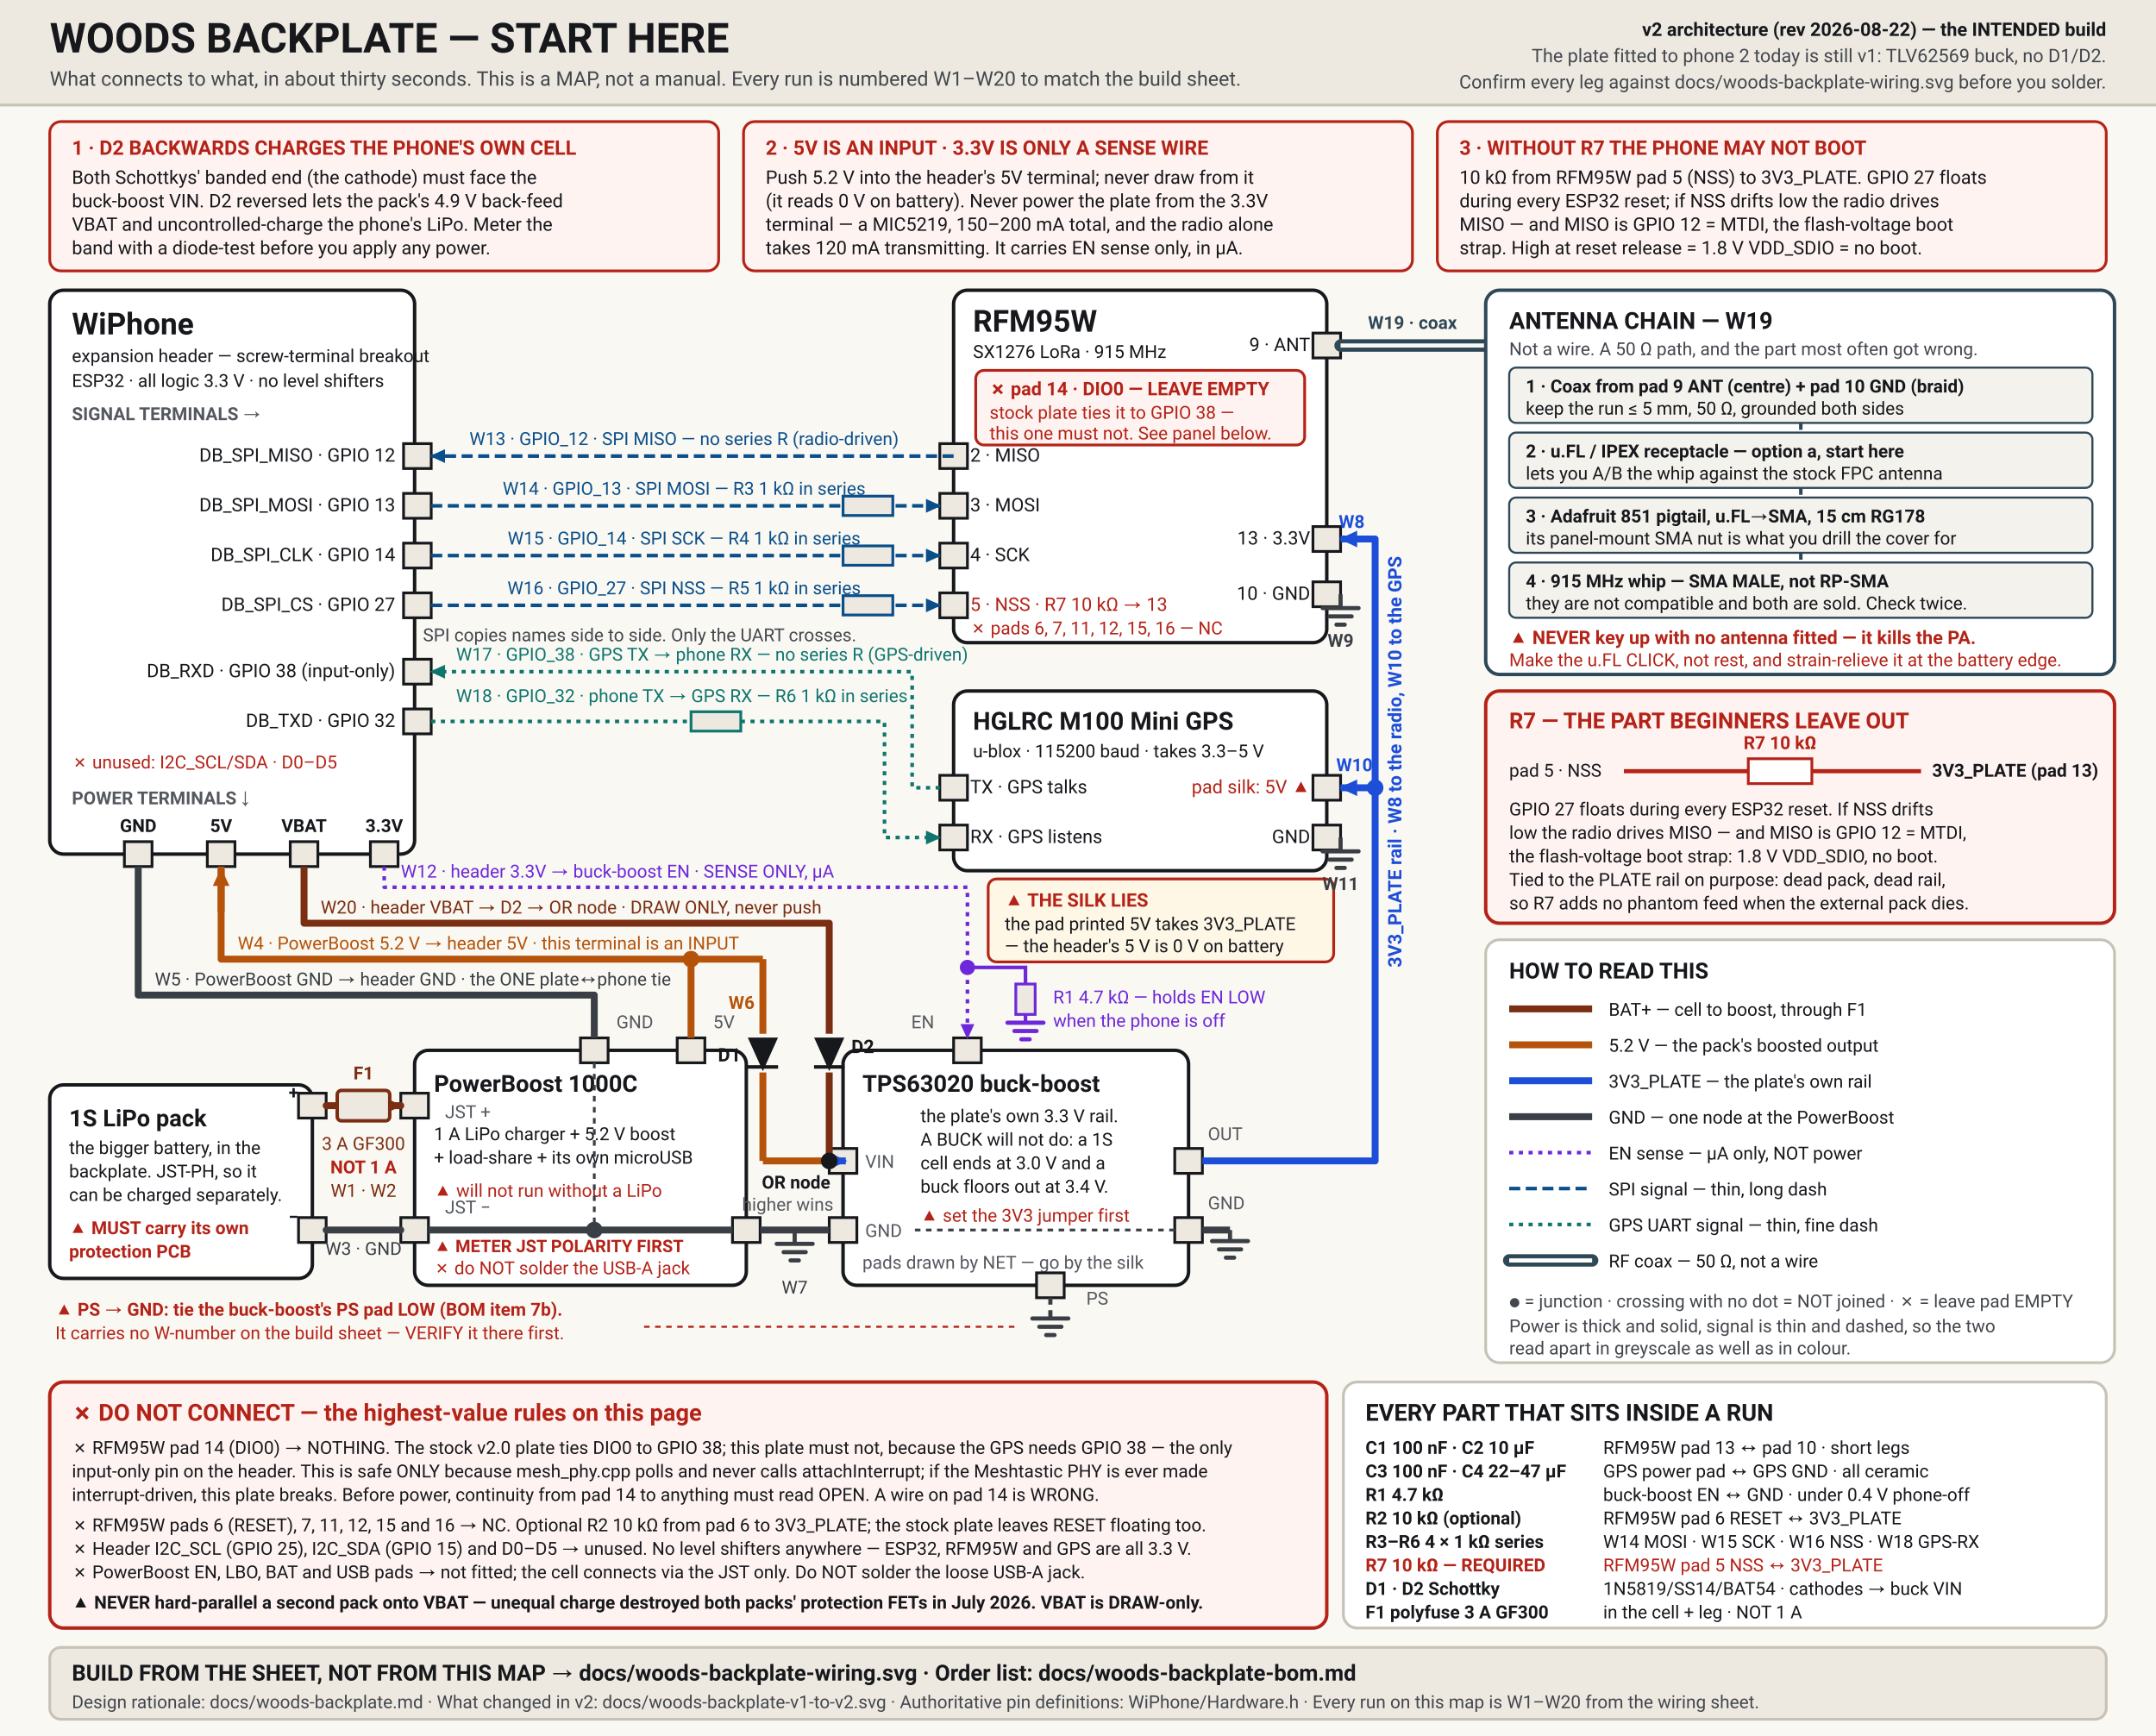
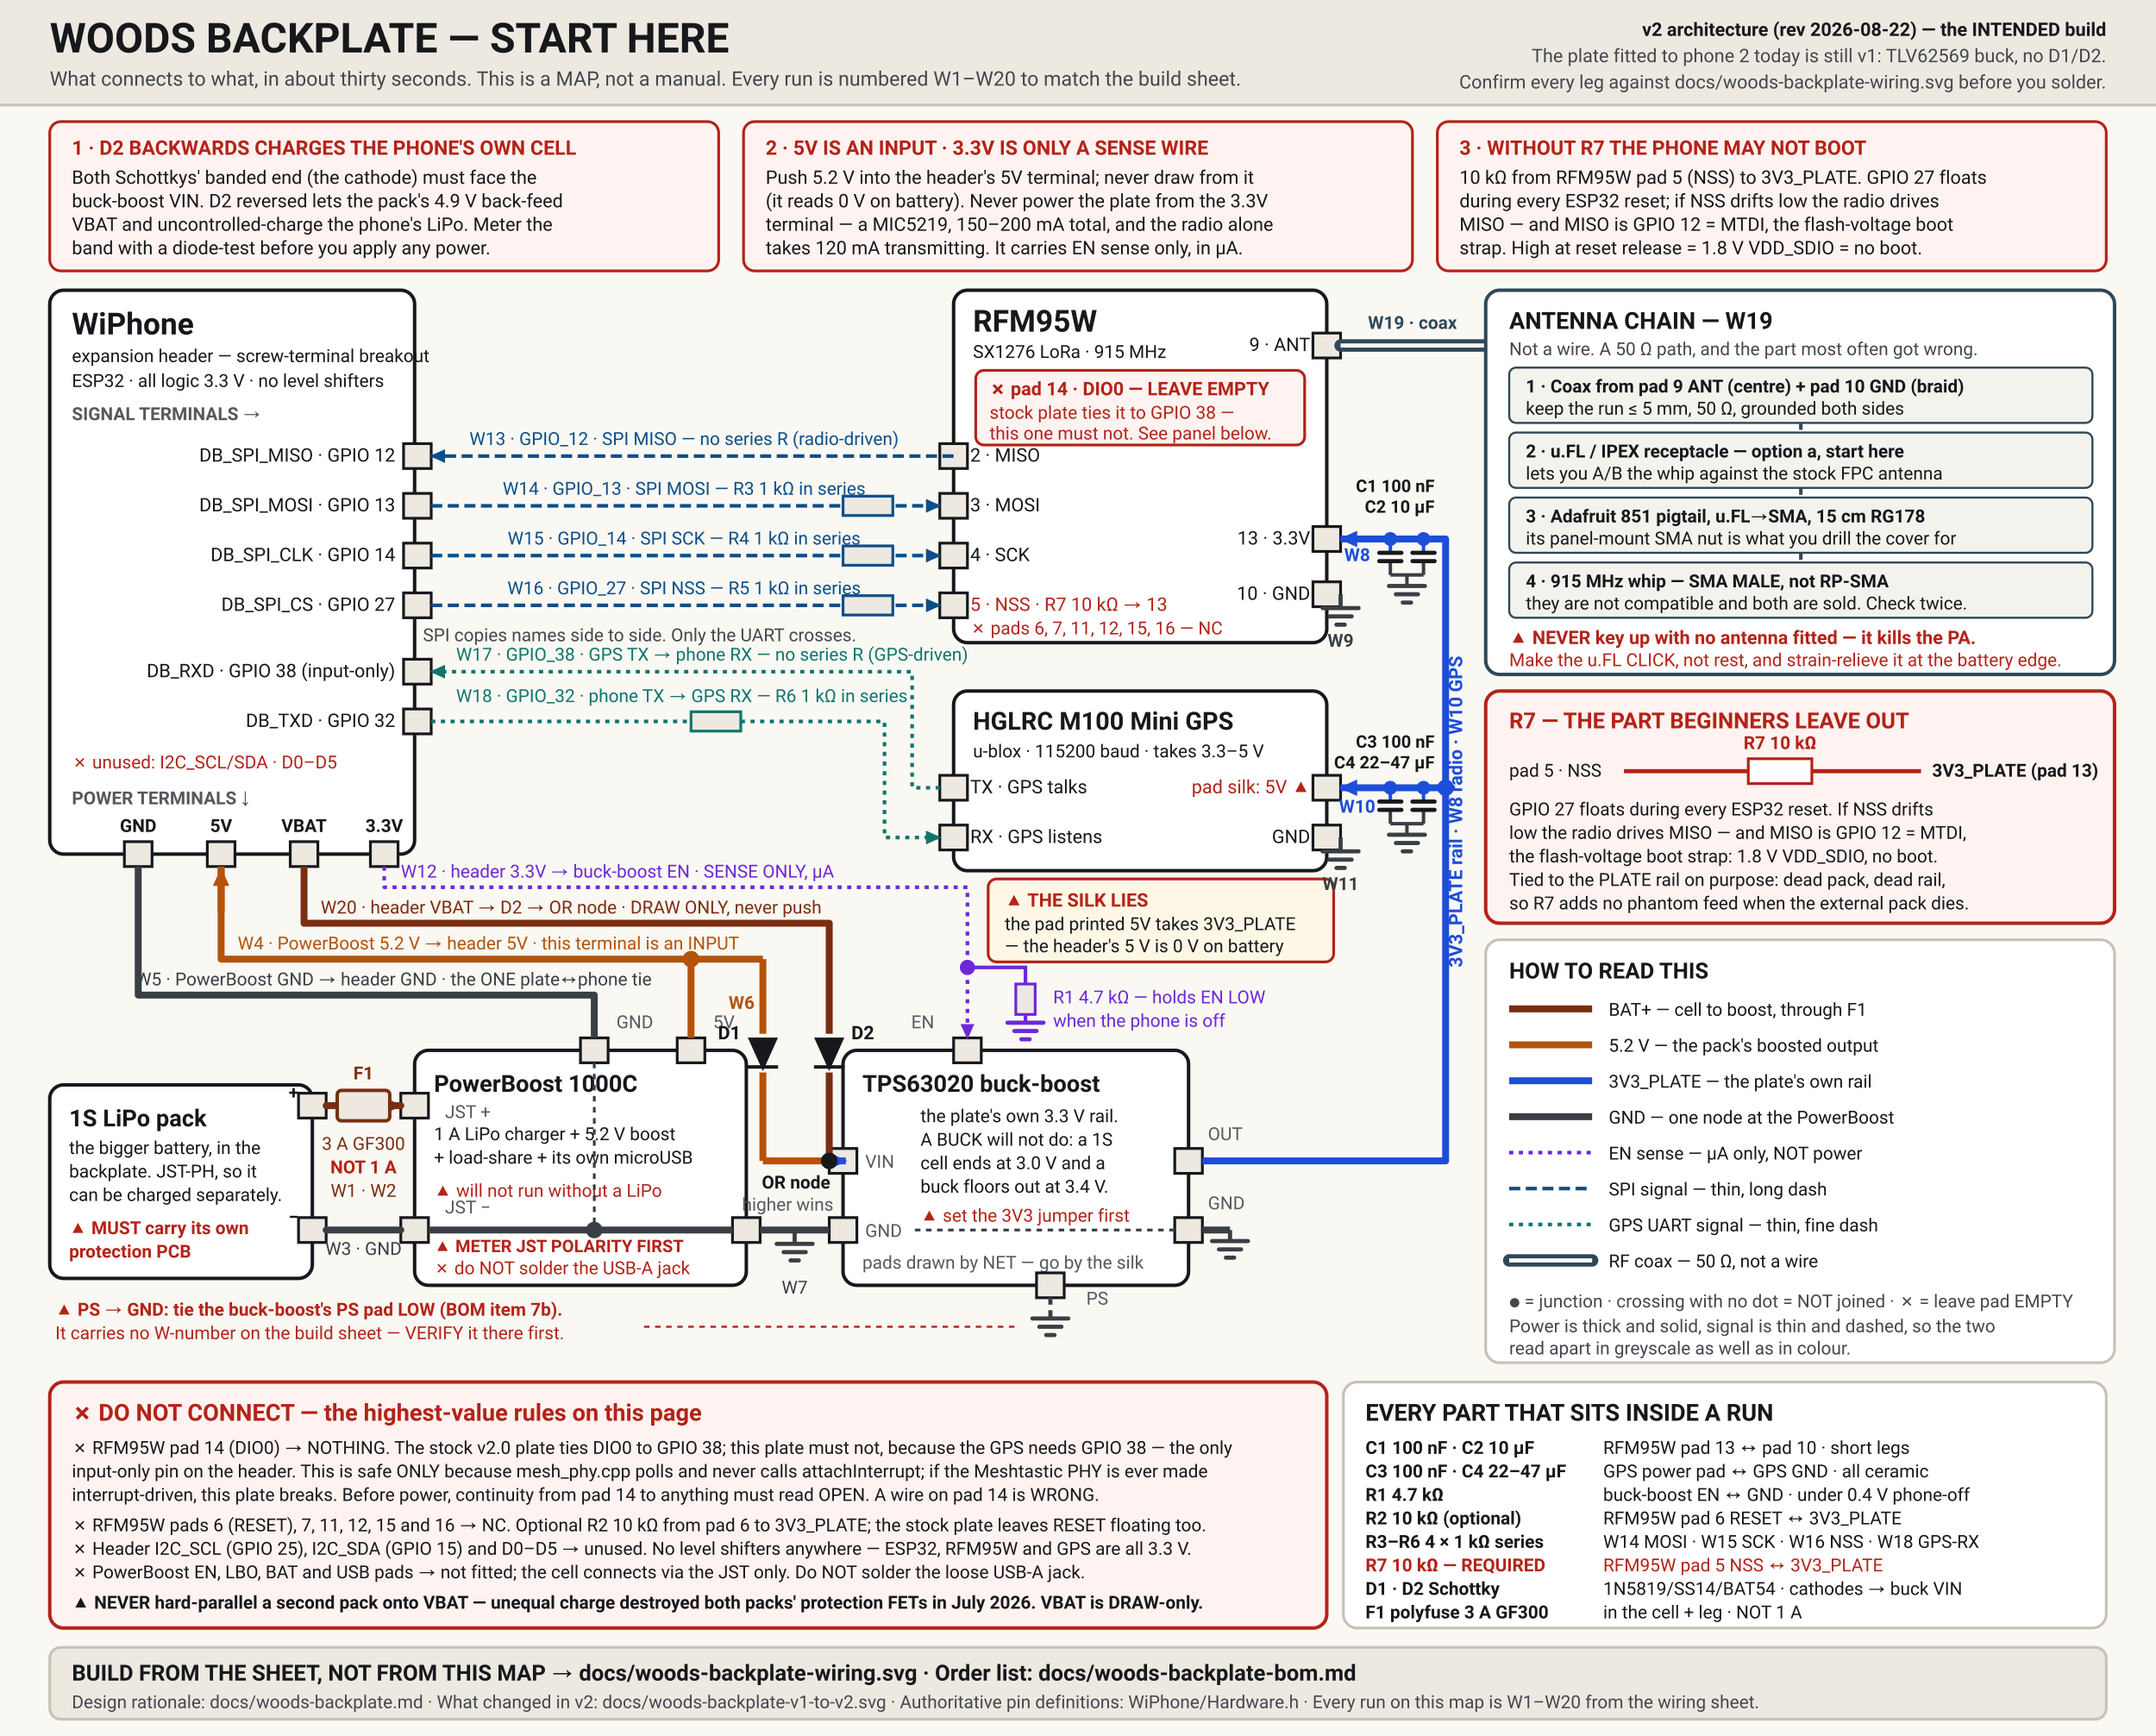
<svg xmlns="http://www.w3.org/2000/svg" viewBox="0 0 1560 1256" width="1560" height="1256" role="img" aria-label="WiPhone woods backplate start-here map: WiPhone expansion header, RFM95W radio, GPS module and the power section, with the antenna chain and do-not-connect rules.">
  <defs>
    <marker id="mV52" markerWidth="14" markerHeight="12" refX="12" refY="6" orient="auto" markerUnits="userSpaceOnUse">
      <path d="M0,0 L13,6 L0,12 Z" fill="#B45309" />
    </marker>
    <marker id="mV33" markerWidth="14" markerHeight="12" refX="12" refY="6" orient="auto" markerUnits="userSpaceOnUse">
      <path d="M0,0 L13,6 L0,12 Z" fill="#1D4ED8" />
    </marker>
    <marker id="mBAT" markerWidth="14" markerHeight="12" refX="12" refY="6" orient="auto" markerUnits="userSpaceOnUse">
      <path d="M0,0 L13,6 L0,12 Z" fill="#7A2E12" />
    </marker>
    <marker id="mEN" markerWidth="12" markerHeight="10" refX="10" refY="5" orient="auto" markerUnits="userSpaceOnUse">
      <path d="M0,0 L11,5 L0,10 Z" fill="#6D28D9" />
    </marker>
    <marker id="mSPI" markerWidth="12" markerHeight="10" refX="10" refY="5" orient="auto" markerUnits="userSpaceOnUse">
      <path d="M0,0 L11,5 L0,10 Z" fill="#0B4F8A" />
    </marker>
    <marker id="mUART" markerWidth="12" markerHeight="10" refX="10" refY="5" orient="auto" markerUnits="userSpaceOnUse">
      <path d="M0,0 L11,5 L0,10 Z" fill="#0F766E" />
    </marker>
  </defs>
  <rect x="0" y="0" width="1560" height="1256" fill="#FAF8F3" />
  <g font-family="system-ui, -apple-system, &quot;Segoe UI&quot;, Roboto, Helvetica, Arial, sans-serif" fill="#16181C">
    <rect x="0" y="0" width="1560" height="76" fill="#EDE9E1" />
    <line x1="0" y1="76" x2="1560" y2="76" stroke="#C8C2B6" stroke-width="2" />
    <text x="36" y="38" font-size="30" font-weight="700">WOODS BACKPLATE — START HERE</text>
    <text x="36" y="62" font-size="14.5" fill="#43474D">What connects to what, in about thirty seconds. This is a MAP, not a manual. Every run is numbered W1–W20 to match the build sheet.</text>
    <text x="1524" y="26" text-anchor="end" font-size="13.5" font-weight="700">v2 architecture (rev 2026-08-22) — the INTENDED build</text>
    <text x="1524" y="45" text-anchor="end" font-size="13.5" fill="#43474D">The plate fitted to phone 2 today is still v1: TLV62569 buck, no D1/D2.</text>
    <text x="1524" y="64" text-anchor="end" font-size="13.5" fill="#43474D">Confirm every leg against docs/woods-backplate-wiring.svg before you solder.</text>
    <g font-size="13.5">
      <rect x="36" y="88" width="484" height="108" rx="8" fill="#FFF3F1" stroke="#B42318" stroke-width="2" />
      <text x="52" y="112" font-size="14.5" font-weight="700" fill="#B42318">1 · D2 BACKWARDS CHARGES THE PHONE'S OWN CELL</text>
      <text x="52" y="133">Both Schottkys' banded end (the cathode) must face the</text>
      <text x="52" y="150">buck-boost VIN. D2 reversed lets the pack's 4.9 V back-feed</text>
      <text x="52" y="167">VBAT and uncontrolled-charge the phone's LiPo. Meter the</text>
      <text x="52" y="184">band with a diode-test before you apply any power.</text>
      <rect x="538" y="88" width="484" height="108" rx="8" fill="#FFF3F1" stroke="#B42318" stroke-width="2" />
      <text x="554" y="112" font-size="14.5" font-weight="700" fill="#B42318">2 · 5V IS AN INPUT · 3.3V IS ONLY A SENSE WIRE</text>
      <text x="554" y="133">Push 5.2 V into the header's 5V terminal; never draw from it</text>
      <text x="554" y="150">(it reads 0 V on battery). Never power the plate from the 3.3V</text>
      <text x="554" y="167">terminal — a MIC5219, 150–200 mA total, and the radio alone</text>
      <text x="554" y="184">takes 120 mA transmitting. It carries EN sense only, in µA.</text>
      <rect x="1040" y="88" width="484" height="108" rx="8" fill="#FFF3F1" stroke="#B42318" stroke-width="2" />
      <text x="1056" y="112" font-size="14.5" font-weight="700" fill="#B42318">3 · WITHOUT R7 THE PHONE MAY NOT BOOT</text>
      <text x="1056" y="133">10 kΩ from RFM95W pad 5 (NSS) to 3V3_PLATE. GPIO 27 floats</text>
      <text x="1056" y="150">during every ESP32 reset; if NSS drifts low the radio drives</text>
      <text x="1056" y="167">MISO — and MISO is GPIO 12 = MTDI, the flash-voltage boot</text>
      <text x="1056" y="184">strap. High at reset release = 1.8 V VDD_SDIO = no boot.</text>
    </g>
    <rect x="36" y="210" width="264" height="408" rx="10" fill="#FFFFFF" stroke="#16181C" stroke-width="2.5" />
    <text x="52" y="242" font-size="22" font-weight="700">WiPhone</text>
    <text x="52" y="262" font-size="13">expansion header — screw-terminal breakout</text>
    <text x="52" y="280" font-size="13">ESP32 · all logic 3.3 V · no level shifters</text>
    <text x="52" y="304" font-size="13" font-weight="700" fill="#55595F">SIGNAL TERMINALS  →</text>
    <g font-size="13.5" text-anchor="end">
      <text x="286" y="334">DB_SPI_MISO · GPIO 12</text>
      <text x="286" y="370">DB_SPI_MOSI · GPIO 13</text>
      <text x="286" y="406">DB_SPI_CLK · GPIO 14</text>
      <text x="286" y="442">DB_SPI_CS · GPIO 27</text>
      <text x="286" y="490">DB_RXD · GPIO 38 (input-only)</text>
      <text x="286" y="526">DB_TXD · GPIO 32</text>
    </g>
    <text x="52" y="556" font-size="13" fill="#B42318">✗ unused: I2C_SCL/SDA · D0–D5</text>
    <text x="52" y="582" font-size="13" font-weight="700" fill="#55595F">POWER TERMINALS  ↓</text>
    <g font-size="13" font-weight="700" text-anchor="middle">
      <text x="100" y="602">GND</text>
      <text x="160" y="602">5V</text>
      <text x="220" y="602">VBAT</text>
      <text x="278" y="602">3.3V</text>
    </g>
    <g fill="#EDE9E1" stroke="#16181C" stroke-width="2">
      <rect x="292" y="321" width="20" height="18" />
      <rect x="292" y="357" width="20" height="18" />
      <rect x="292" y="393" width="20" height="18" />
      <rect x="292" y="429" width="20" height="18" />
      <rect x="292" y="477" width="20" height="18" />
      <rect x="292" y="513" width="20" height="18" />
      <rect x="90" y="609" width="20" height="18" />
      <rect x="150" y="609" width="20" height="18" />
      <rect x="210" y="609" width="20" height="18" />
      <rect x="268" y="609" width="20" height="18" />
    </g>
    <rect x="690" y="210" width="270" height="255" rx="10" fill="#FFFFFF" stroke="#16181C" stroke-width="2.5" />
    <text x="704" y="240" font-size="22" font-weight="700">RFM95W</text>
    <text x="704" y="259" font-size="13">SX1276 LoRa · 915 MHz</text>
    <rect x="706" y="268" width="238" height="54" rx="6" fill="#FFF3F1" stroke="#B42318" stroke-width="2" />
    <text x="716" y="286" font-size="13.5" font-weight="700" fill="#B42318">✗ pad 14 · DIO0 — LEAVE EMPTY</text>
    <text x="716" y="303" font-size="13" fill="#B42318">stock plate ties it to GPIO 38 —</text>
    <text x="716" y="318" font-size="13" fill="#B42318">this one must not. See panel below.</text>
    <g font-size="13.5">
      <text x="702" y="334">2 · MISO</text>
      <text x="702" y="370">3 · MOSI</text>
      <text x="702" y="406">4 · SCK</text>
      <text x="702" y="442" fill="#B42318">5 · NSS · R7 10 kΩ → 13</text>
    </g>
    <g font-size="13.5" text-anchor="end">
      <text x="948" y="254">9 · ANT</text>
      <text x="948" y="394">13 · 3.3V</text>
      <text x="948" y="434">10 · GND</text>
    </g>
    <text x="702" y="459" font-size="13" fill="#B42318">✗ pads 6, 7, 11, 12, 15, 16 — NC</text>
    <g fill="#EDE9E1" stroke="#16181C" stroke-width="2">
      <rect x="680" y="321" width="20" height="18" />
      <rect x="680" y="357" width="20" height="18" />
      <rect x="680" y="393" width="20" height="18" />
      <rect x="680" y="429" width="20" height="18" />
      <rect x="950" y="241" width="20" height="18" />
      <rect x="950" y="381" width="20" height="18" />
      <rect x="950" y="421" width="20" height="18" />
    </g>
    <rect x="690" y="500" width="270" height="130" rx="10" fill="#FFFFFF" stroke="#16181C" stroke-width="2.5" />
    <text x="704" y="528" font-size="18" font-weight="700">HGLRC M100 Mini GPS</text>
    <text x="704" y="548" font-size="13">u-blox · 115200 baud · takes 3.3–5 V</text>
    <g font-size="13.5">
      <text x="702" y="574">TX · GPS talks</text>
      <text x="702" y="610">RX · GPS listens</text>
    </g>
    <g font-size="13.5" text-anchor="end">
      <text x="948" y="574" fill="#B42318">pad silk: 5V ▲</text>
      <text x="948" y="610">GND</text>
    </g>
    <g fill="#EDE9E1" stroke="#16181C" stroke-width="2">
      <rect x="680" y="561" width="20" height="18" />
      <rect x="680" y="597" width="20" height="18" />
      <rect x="950" y="561" width="20" height="18" />
      <rect x="950" y="597" width="20" height="18" />
    </g>
    <g stroke="#0B4F8A" stroke-width="2.6" fill="none" stroke-dasharray="8 4">
      <line x1="690" y1="330" x2="312" y2="330" marker-end="url(#mSPI)" />
      <line x1="312" y1="366" x2="680" y2="366" marker-end="url(#mSPI)" />
      <line x1="312" y1="402" x2="680" y2="402" marker-end="url(#mSPI)" />
      <line x1="312" y1="438" x2="680" y2="438" marker-end="url(#mSPI)" />
    </g>
    <g fill="#EDE9E1" stroke="#0B4F8A" stroke-width="2">
      <rect x="610" y="359" width="36" height="14" />
      <rect x="610" y="395" width="36" height="14" />
      <rect x="610" y="431" width="36" height="14" />
    </g>
    <g font-size="13" fill="#0B4F8A" text-anchor="middle">
      <text x="495" y="322">W13 · GPIO_12 · SPI MISO — no series R (radio-driven)</text>
      <text x="495" y="358">W14 · GPIO_13 · SPI MOSI — R3 1 kΩ in series</text>
      <text x="495" y="394">W15 · GPIO_14 · SPI SCK — R4 1 kΩ in series</text>
      <text x="495" y="430">W16 · GPIO_27 · SPI NSS — R5 1 kΩ in series</text>
    </g>
    <text x="306" y="464" font-size="13" fill="#43474D">SPI copies names side to side. Only the UART crosses.</text>
    <g stroke="#0F766E" stroke-width="2.6" fill="none" stroke-dasharray="3 4">
      <polyline points="680,570 660,570 660,486 312,486" marker-end="url(#mUART)" />
      <polyline points="312,522 640,522 640,606 680,606" marker-end="url(#mUART)" />
    </g>
    <rect x="500" y="515" width="36" height="14" fill="#EDE9E1" stroke="#0F766E" stroke-width="2" />
    <g font-size="13" fill="#0F766E">
      <text x="330" y="478">W17 · GPIO_38 · GPS TX → phone RX — no series R (GPS-driven)</text>
      <text x="330" y="508">W18 · GPIO_32 · phone TX → GPS RX — R6 1 kΩ in series</text>
    </g>
    <rect x="715" y="636" width="250" height="60" rx="6" fill="#FEF7E6" stroke="#B42318" stroke-width="2" />
    <text x="727" y="656" font-size="13.5" font-weight="700" fill="#B42318">▲ THE SILK LIES</text>
    <text x="727" y="673" font-size="13">the pad printed 5V takes 3V3_PLATE</text>
    <text x="727" y="689" font-size="13">— the header's 5 V is 0 V on battery</text>
    <rect x="36" y="785" width="190" height="140" rx="10" fill="#FFFFFF" stroke="#16181C" stroke-width="2.5" />
    <text x="50" y="815" font-size="17" font-weight="700">1S LiPo pack</text>
    <text x="50" y="835" font-size="13">the bigger battery, in the</text>
    <text x="50" y="852" font-size="13">backplate. JST-PH, so it</text>
    <text x="50" y="869" font-size="13">can be charged separately.</text>
    <text x="50" y="893" font-size="13" font-weight="700" fill="#B42318">▲ MUST carry its own</text>
    <text x="50" y="910" font-size="13" font-weight="700" fill="#B42318">protection PCB</text>
    <text x="216" y="795" font-size="13" text-anchor="end" font-weight="700">+</text>
    <text x="216" y="885" font-size="13" text-anchor="end" font-weight="700">−</text>
    <rect x="300" y="760" width="240" height="170" rx="10" fill="#FFFFFF" stroke="#16181C" stroke-width="2.5" />
    <text x="314" y="790" font-size="17" font-weight="700">PowerBoost 1000C</text>
    <text x="314" y="825" font-size="13">1 A LiPo charger + 5.2 V boost</text>
    <text x="314" y="842" font-size="13">+ load-share + its own microUSB</text>
    <text x="314" y="866" font-size="13" fill="#B42318">▲ will not run without a LiPo</text>
    <text x="314" y="906" font-size="12.5" font-weight="700" fill="#B42318">▲ METER JST POLARITY FIRST</text>
    <text x="314" y="922" font-size="13" fill="#B42318">✗ do NOT solder the USB-A jack</text>
    <rect x="610" y="760" width="250" height="170" rx="10" fill="#FFFFFF" stroke="#16181C" stroke-width="2.5" />
    <text x="624" y="790" font-size="17" font-weight="700">TPS63020 buck-boost</text>
    <text x="666" y="812" font-size="13">the plate's own 3.3 V rail.</text>
    <text x="666" y="829" font-size="13">A BUCK will not do: a 1S</text>
    <text x="666" y="846" font-size="13">cell ends at 3.0 V and a</text>
    <text x="666" y="863" font-size="13">buck floors out at 3.4 V.</text>
    <text x="666" y="884" font-size="13" fill="#B42318">▲ set the 3V3 jumper first</text>
    <text x="624" y="918" font-size="13" fill="#55595F">pads drawn by NET — go by the silk</text>
    <g fill="#EDE9E1" stroke="#16181C" stroke-width="2">
      <rect x="216" y="791" width="20" height="18" />
      <rect x="216" y="881" width="20" height="18" />
      <rect x="290" y="791" width="20" height="18" />
      <rect x="290" y="881" width="20" height="18" />
      <rect x="420" y="751" width="20" height="18" />
      <rect x="490" y="751" width="20" height="18" />
      <rect x="530" y="881" width="20" height="18" />
      <rect x="600" y="831" width="20" height="18" />
      <rect x="600" y="881" width="20" height="18" />
      <rect x="690" y="751" width="20" height="18" />
      <rect x="750" y="921" width="20" height="18" />
      <rect x="850" y="831" width="20" height="18" />
      <rect x="850" y="881" width="20" height="18" />
    </g>
    <g font-size="13" fill="#55595F">
      <text x="446" y="744">GND</text>
      <text x="516" y="744">5V</text>
      <text x="676" y="744" text-anchor="end">EN</text>
      <text x="322" y="809">JST +</text>
      <text x="322" y="878">JST −</text>
    </g>
    <g font-size="13" fill="#55595F">
      <text x="626" y="845">VIN</text>
      <text x="626" y="895">GND</text>
      <text x="874" y="825">OUT</text>
      <text x="874" y="875">GND</text>
    </g>
    <g stroke="#7A2E12" stroke-width="5" fill="none" stroke-linecap="round">
      <line x1="236" y1="800" x2="244" y2="800" />
      <line x1="282" y1="800" x2="290" y2="800" marker-end="url(#mBAT)" />
    </g>
    <rect x="244" y="789" width="38" height="22" rx="3" fill="#EDE9E1" stroke="#7A2E12" stroke-width="2.5" />
    <text x="263" y="781" font-size="13" text-anchor="middle" font-weight="700" fill="#7A2E12">F1</text>
    <text x="263" y="832" font-size="13" text-anchor="middle" fill="#7A2E12">3 A GF300</text>
    <text x="263" y="849" font-size="13" text-anchor="middle" font-weight="700" fill="#B42318">NOT 1 A</text>
    <text x="263" y="866" font-size="13" text-anchor="middle" fill="#7A2E12">W1 · W2</text>
    <line x1="236" y1="890" x2="290" y2="890" stroke="#3A3F45" stroke-width="5" stroke-linecap="round" />
    <text x="263" y="908" font-size="13" text-anchor="middle" fill="#3A3F45">W3 · GND</text>
    <polyline points="100,627 100,720 430,720 430,751" stroke="#3A3F45" stroke-width="5" fill="none" stroke-linejoin="round" />
-     <text x="112" y="713" font-size="13" fill="#3A3F45">W5 · PowerBoost GND → header GND · the ONE plate↔phone tie</text>
+     <text x="98" y="713" font-size="13" fill="#3A3F45">W5 · PowerBoost GND → header GND · the ONE plate↔phone tie</text>
    <polyline points="160,627 160,694 552,694" stroke="#B45309" stroke-width="5" fill="none" stroke-linejoin="round" />
    <line x1="500" y1="751" x2="500" y2="694" stroke="#B45309" stroke-width="5" />
    <line x1="160" y1="660" x2="160" y2="629" stroke="#B45309" stroke-width="5" marker-end="url(#mV52)" />
    <circle cx="500" cy="694" r="6" fill="#B45309" />
    <text x="172" y="687" font-size="13" fill="#B45309">W4 · PowerBoost 5.2 V → header 5V · this terminal is an INPUT</text>
    <polyline points="220,627 220,668 600,668 600,748" stroke="#7A2E12" stroke-width="5" fill="none" stroke-linejoin="round" />
    <line x1="600" y1="776" x2="600" y2="840" stroke="#7A2E12" stroke-width="5" />
    <text x="232" y="661" font-size="13" fill="#7A2E12">W20 · header VBAT → D2 → OR node · DRAW ONLY, never push</text>
    <line x1="552" y1="694" x2="552" y2="748" stroke="#B45309" stroke-width="5" />
    <line x1="552" y1="776" x2="552" y2="840" stroke="#B45309" stroke-width="5" />
    <line x1="552" y1="840" x2="600" y2="840" stroke="#B45309" stroke-width="5" />
    <line x1="600" y1="840" x2="600" y2="840" stroke="#7A2E12" stroke-width="5" />
    <line x1="600" y1="840" x2="612" y2="840" stroke="#1D4ED8" stroke-width="5" marker-end="url(#mV33)" />
    <circle cx="600" cy="840" r="6" fill="#16181C" />
    <g stroke="#16181C" stroke-width="2.5" fill="#16181C">
      <path d="M543,752 L561,752 L552,772 Z" />
      <line x1="541" y1="772" x2="563" y2="772" />
      <path d="M591,752 L609,752 L600,772 Z" />
      <line x1="589" y1="772" x2="611" y2="772" />
    </g>
-     <text x="536" y="768" font-size="13.5" font-weight="700" text-anchor="end">D1</text>
+     <text x="536" y="752" font-size="13.5" font-weight="700" text-anchor="end">D1</text>
    <text x="546" y="730" font-size="13" text-anchor="end" font-weight="700" fill="#B45309">W6</text>
-     <text x="616" y="762" font-size="13.5" font-weight="700">D2</text>
+     <text x="616" y="752" font-size="13.5" font-weight="700">D2</text>
    <text x="576" y="860" font-size="13" text-anchor="middle" font-weight="700">OR node</text>
    <text x="570" y="876" font-size="13" text-anchor="middle" fill="#55595F">higher wins</text>
    <line x1="550" y1="890" x2="600" y2="890" stroke="#3A3F45" stroke-width="5" />
    <text x="575" y="936" font-size="13" text-anchor="middle" fill="#3A3F45">W7</text>
    <line x1="575" y1="890" x2="575" y2="900" stroke="#3A3F45" stroke-width="3" />
    <g stroke="#3A3F45" stroke-width="3" stroke-linecap="round">
      <line x1="562" y1="900" x2="588" y2="900" />
      <line x1="567" y1="906" x2="583" y2="906" />
      <line x1="572" y1="912" x2="578" y2="912" />
    </g>
    <line x1="430" y1="769" x2="430" y2="890" stroke="#3A3F45" stroke-width="2" stroke-dasharray="4 4" />
    <line x1="310" y1="890" x2="530" y2="890" stroke="#3A3F45" stroke-width="5" />
    <circle cx="430" cy="890" r="6" fill="#3A3F45" />
    <line x1="662" y1="890" x2="850" y2="890" stroke="#3A3F45" stroke-width="2" stroke-dasharray="4 4" />
    <line x1="870" y1="890" x2="890" y2="890" stroke="#3A3F45" stroke-width="5" />
    <line x1="890" y1="890" x2="890" y2="898" stroke="#3A3F45" stroke-width="3" />
    <g stroke="#3A3F45" stroke-width="3" stroke-linecap="round">
      <line x1="877" y1="898" x2="903" y2="898" />
      <line x1="882" y1="904" x2="898" y2="904" />
      <line x1="887" y1="910" x2="893" y2="910" />
    </g>
    <polyline points="278,627 278,642 700,642 700,751" stroke="#6D28D9" stroke-width="2.6" fill="none" stroke-dasharray="3 4" stroke-linejoin="round" marker-end="url(#mEN)" />
    <text x="290" y="635" font-size="13" fill="#6D28D9">W12 · header 3.3V → buck-boost EN · SENSE ONLY, µA</text>
    <circle cx="700" cy="700" r="5.5" fill="#6D28D9" />
    <polyline points="700,700 742,700 742,712" stroke="#6D28D9" stroke-width="2.6" fill="none" />
    <rect x="735" y="712" width="14" height="22" fill="#EDE9E1" stroke="#6D28D9" stroke-width="2" />
    <line x1="742" y1="734" x2="742" y2="740" stroke="#6D28D9" stroke-width="2.6" />
    <g stroke="#6D28D9" stroke-width="3" stroke-linecap="round">
      <line x1="729" y1="740" x2="755" y2="740" />
      <line x1="734" y1="746" x2="750" y2="746" />
      <line x1="739" y1="752" x2="745" y2="752" />
    </g>
    <text x="762" y="726" font-size="13" fill="#6D28D9">R1 4.7 kΩ — holds EN LOW</text>
    <text x="762" y="743" font-size="13" fill="#6D28D9">when the phone is off</text>
    <line x1="760" y1="939" x2="760" y2="954" stroke="#3A3F45" stroke-width="3" stroke-dasharray="5 4" />
    <g stroke="#3A3F45" stroke-width="3" stroke-linecap="round">
      <line x1="747" y1="954" x2="773" y2="954" />
      <line x1="752" y1="960" x2="768" y2="960" />
      <line x1="757" y1="966" x2="763" y2="966" />
    </g>
    <text x="786" y="944" font-size="13" fill="#55595F">PS</text>
    <text x="40" y="952" font-size="13" font-weight="700" fill="#B42318">▲ PS → GND: tie the buck-boost's PS pad LOW (BOM item 7b).</text>
    <text x="40" y="969" font-size="13" fill="#B42318">It carries no W-number on the build sheet — VERIFY it there first.</text>
    <line x1="466" y1="960" x2="738" y2="960" stroke="#B42318" stroke-width="1.5" stroke-dasharray="4 4" />
-     <polyline points="870,840 995,840 995,390 970,390" stroke="#1D4ED8" stroke-width="5" fill="none" stroke-linejoin="round" marker-end="url(#mV33)" />
-     <polyline points="995,570 970,570" stroke="#1D4ED8" stroke-width="5" fill="none" marker-end="url(#mV33)" />
-     <circle cx="995" cy="570" r="6" fill="#1D4ED8" />
-     <text x="978" y="382" font-size="13" text-anchor="middle" font-weight="700" fill="#1D4ED8">W8</text>
-     <text x="980" y="558" font-size="13" text-anchor="middle" font-weight="700" fill="#1D4ED8">W10</text>
-     <text x="1014" y="700" font-size="13.5" font-weight="700" fill="#1D4ED8" transform="rotate(-90 1014 700)">3V3_PLATE rail · W8 to the radio, W10 to the GPS</text>
+     <polyline points="870,840 1046,840 1046,390 970,390" stroke="#1D4ED8" stroke-width="5" fill="none" stroke-linejoin="round" marker-end="url(#mV33)" />
+     <polyline points="1046,570 970,570" stroke="#1D4ED8" stroke-width="5" fill="none" marker-end="url(#mV33)" />
+     <circle cx="1046" cy="570" r="6" fill="#1D4ED8" />
+     <text x="982" y="406" font-size="13" text-anchor="middle" font-weight="700" fill="#1D4ED8">W8</text>
+     <text x="982" y="588" font-size="13" text-anchor="middle" font-weight="700" fill="#1D4ED8">W10</text>
+     <text x="1058" y="700" font-size="13.5" font-weight="700" fill="#1D4ED8" transform="rotate(-90 1058 700)">3V3_PLATE rail · W8 radio · W10 GPS</text>
    <line x1="970" y1="430" x2="970" y2="440" stroke="#3A3F45" stroke-width="3" />
    <g stroke="#3A3F45" stroke-width="3" stroke-linecap="round">
      <line x1="957" y1="440" x2="983" y2="440" />
      <line x1="962" y1="446" x2="978" y2="446" />
      <line x1="967" y1="452" x2="973" y2="452" />
    </g>
    <text x="970" y="468" font-size="13" text-anchor="middle" font-weight="700" fill="#3A3F45">W9</text>
    <line x1="970" y1="606" x2="970" y2="616" stroke="#3A3F45" stroke-width="3" />
    <g stroke="#3A3F45" stroke-width="3" stroke-linecap="round">
      <line x1="957" y1="616" x2="983" y2="616" />
      <line x1="962" y1="622" x2="978" y2="622" />
      <line x1="967" y1="628" x2="973" y2="628" />
    </g>
    <text x="970" y="644" font-size="13" text-anchor="middle" font-weight="700" fill="#3A3F45">W11</text>
    <line x1="970" y1="250" x2="1075" y2="250" stroke="#2F4858" stroke-width="9" stroke-linecap="round" />
    <line x1="970" y1="250" x2="1075" y2="250" stroke="#FAF8F3" stroke-width="3" />
    <text x="1022" y="238" font-size="13" text-anchor="middle" font-weight="700" fill="#2F4858">W19 · coax</text>
    <rect x="1075" y="210" width="455" height="278" rx="10" fill="#FFFFFF" stroke="#2F4858" stroke-width="2.5" />
    <text x="1092" y="238" font-size="17" font-weight="700">ANTENNA CHAIN — W19</text>
    <text x="1092" y="257" font-size="13" fill="#43474D">Not a wire. A 50 Ω path, and the part most often got wrong.</text>
    <g font-size="13">
      <rect x="1092" y="266" width="422" height="40" rx="5" fill="#F4F2ED" stroke="#2F4858" stroke-width="1.5" />
      <text x="1104" y="284" font-weight="700">1 · Coax from pad 9 ANT (centre) + pad 10 GND (braid)</text>
      <text x="1104" y="300">keep the run ≤ 5 mm, 50 Ω, grounded both sides</text>
      <rect x="1092" y="313" width="422" height="40" rx="5" fill="#F4F2ED" stroke="#2F4858" stroke-width="1.5" />
      <text x="1104" y="331" font-weight="700">2 · u.FL / IPEX receptacle — option a, start here</text>
      <text x="1104" y="347">lets you A/B the whip against the stock FPC antenna</text>
      <rect x="1092" y="360" width="422" height="40" rx="5" fill="#F4F2ED" stroke="#2F4858" stroke-width="1.5" />
      <text x="1104" y="378" font-weight="700">3 · Adafruit 851 pigtail, u.FL→SMA, 15 cm RG178</text>
      <text x="1104" y="394">its panel-mount SMA nut is what you drill the cover for</text>
      <rect x="1092" y="407" width="422" height="40" rx="5" fill="#F4F2ED" stroke="#2F4858" stroke-width="1.5" />
      <text x="1104" y="425" font-weight="700">4 · 915 MHz whip — SMA MALE, not RP-SMA</text>
      <text x="1104" y="441">they are not compatible and both are sold. Check twice.</text>
    </g>
    <g stroke="#2F4858" stroke-width="2.5" fill="none">
      <line x1="1303" y1="306" x2="1303" y2="311" />
      <line x1="1303" y1="353" x2="1303" y2="358" />
      <line x1="1303" y1="400" x2="1303" y2="405" />
    </g>
    <text x="1092" y="466" font-size="13.5" font-weight="700" fill="#B42318">▲ NEVER key up with no antenna fitted — it kills the PA.</text>
    <text x="1092" y="482" font-size="13" fill="#B42318">Make the u.FL CLICK, not rest, and strain-relieve it at the battery edge.</text>
    <rect x="1075" y="500" width="455" height="168" rx="10" fill="#FFF3F1" stroke="#B42318" stroke-width="2.5" />
    <text x="1092" y="527" font-size="16" font-weight="700" fill="#B42318">R7 — THE PART BEGINNERS LEAVE OUT</text>
    <g font-size="13">
      <text x="1092" y="562">pad 5 · NSS</text>
      <line x1="1175" y1="558" x2="1265" y2="558" stroke="#B42318" stroke-width="3" />
      <rect x="1265" y="549" width="46" height="18" fill="#FFFFFF" stroke="#B42318" stroke-width="2" />
      <line x1="1311" y1="558" x2="1390" y2="558" stroke="#B42318" stroke-width="3" />
      <text x="1288" y="542" font-size="13" text-anchor="middle" font-weight="700" fill="#B42318">R7 10 kΩ</text>
      <text x="1398" y="562" font-weight="700">3V3_PLATE (pad 13)</text>
      <text x="1092" y="590">GPIO 27 floats during every ESP32 reset. If NSS drifts</text>
      <text x="1092" y="607">low the radio drives MISO — and MISO is GPIO 12 = MTDI,</text>
      <text x="1092" y="624">the flash-voltage boot strap: 1.8 V VDD_SDIO, no boot.</text>
      <text x="1092" y="641">Tied to the PLATE rail on purpose: dead pack, dead rail,</text>
      <text x="1092" y="658">so R7 adds no phantom feed when the external pack dies.</text>
    </g>
    <rect x="1075" y="680" width="455" height="306" rx="10" fill="#FFFFFF" stroke="#C8C2B6" stroke-width="2" />
    <text x="1092" y="708" font-size="16" font-weight="700">HOW TO READ THIS</text>
    <g font-size="13">
      <line x1="1092" y1="730" x2="1152" y2="730" stroke="#7A2E12" stroke-width="5" />
      <text x="1164" y="735">BAT+ — cell to boost, through F1</text>
      <line x1="1092" y1="756" x2="1152" y2="756" stroke="#B45309" stroke-width="5" />
      <text x="1164" y="761">5.2 V — the pack's boosted output</text>
      <line x1="1092" y1="782" x2="1152" y2="782" stroke="#1D4ED8" stroke-width="5" />
      <text x="1164" y="787">3V3_PLATE — the plate's own rail</text>
      <line x1="1092" y1="808" x2="1152" y2="808" stroke="#3A3F45" stroke-width="5" />
      <text x="1164" y="813">GND — one node at the PowerBoost</text>
      <line x1="1092" y1="834" x2="1152" y2="834" stroke="#6D28D9" stroke-width="2.6" stroke-dasharray="3 4" />
      <text x="1164" y="839">EN sense — µA only, NOT power</text>
      <line x1="1092" y1="860" x2="1152" y2="860" stroke="#0B4F8A" stroke-width="2.6" stroke-dasharray="8 4" />
      <text x="1164" y="865">SPI signal — thin, long dash</text>
      <line x1="1092" y1="886" x2="1152" y2="886" stroke="#0F766E" stroke-width="2.6" stroke-dasharray="3 4" />
      <text x="1164" y="891">GPS UART signal — thin, fine dash</text>
      <line x1="1092" y1="912" x2="1152" y2="912" stroke="#2F4858" stroke-width="9" stroke-linecap="round" />
      <line x1="1092" y1="912" x2="1152" y2="912" stroke="#FFFFFF" stroke-width="3" />
      <text x="1164" y="917">RF coax — 50 Ω, not a wire</text>
      <text x="1092" y="946" fill="#43474D">● = junction · crossing with no dot = NOT joined · ✗ = leave pad EMPTY</text>
      <text x="1092" y="964" fill="#43474D">Power is thick and solid, signal is thin and dashed, so the two</text>
      <text x="1092" y="980" fill="#43474D">read apart in greyscale as well as in colour.</text>
    </g>
    <rect x="36" y="1000" width="924" height="178" rx="10" fill="#FFF3F1" stroke="#B42318" stroke-width="2.5" />
    <text x="52" y="1028" font-size="17" font-weight="700" fill="#B42318">✗ DO NOT CONNECT — the highest-value rules on this page</text>
    <g font-size="13">
      <text x="52" y="1052">✗  RFM95W pad 14 (DIO0) → NOTHING. The stock v2.0 plate ties DIO0 to GPIO 38; this plate must not, because the GPS needs GPIO 38 — the only</text>
      <text x="52" y="1069">   input-only pin on the header. This is safe ONLY because mesh_phy.cpp polls and never calls attachInterrupt; if the Meshtastic PHY is ever made</text>
      <text x="52" y="1086">   interrupt-driven, this plate breaks. Before power, continuity from pad 14 to anything must read OPEN. A wire on pad 14 is WRONG.</text>
      <text x="52" y="1108">✗  RFM95W pads 6 (RESET), 7, 11, 12, 15 and 16 → NC. Optional R2 10 kΩ from pad 6 to 3V3_PLATE; the stock plate leaves RESET floating too.</text>
      <text x="52" y="1125">✗  Header I2C_SCL (GPIO 25), I2C_SDA (GPIO 15) and D0–D5 → unused. No level shifters anywhere — ESP32, RFM95W and GPS are all 3.3 V.</text>
      <text x="52" y="1142">✗  PowerBoost EN, LBO, BAT and USB pads → not fitted; the cell connects via the JST only. Do NOT solder the loose USB-A jack.</text>
      <text x="52" y="1164" font-weight="700">▲  NEVER hard-parallel a second pack onto VBAT — unequal charge destroyed both packs' protection FETs in July 2026. VBAT is DRAW-only.</text>
    </g>
    <rect x="972" y="1000" width="552" height="178" rx="10" fill="#FFFFFF" stroke="#C8C2B6" stroke-width="2" />
    <text x="988" y="1028" font-size="17" font-weight="700">EVERY PART THAT SITS INSIDE A RUN</text>
    <g font-size="13">
      <text x="988" y="1052" font-weight="700">C1 100 nF · C2 10 µF</text>
      <text x="1160" y="1052">RFM95W pad 13 ↔ pad 10 · short legs</text>
      <text x="988" y="1069" font-weight="700">C3 100 nF · C4 22–47 µF</text>
      <text x="1160" y="1069">GPS power pad ↔ GPS GND · all ceramic</text>
      <text x="988" y="1086" font-weight="700">R1 4.7 kΩ</text>
      <text x="1160" y="1086">buck-boost EN ↔ GND · under 0.4 V phone-off</text>
      <text x="988" y="1103" font-weight="700">R2 10 kΩ (optional)</text>
      <text x="1160" y="1103">RFM95W pad 6 RESET ↔ 3V3_PLATE</text>
      <text x="988" y="1120" font-weight="700">R3–R6 4 × 1 kΩ series</text>
      <text x="1160" y="1120">W14 MOSI · W15 SCK · W16 NSS · W18 GPS-RX</text>
      <text x="988" y="1137" font-weight="700" fill="#B42318">R7 10 kΩ — REQUIRED</text>
      <text x="1160" y="1137" fill="#B42318">RFM95W pad 5 NSS ↔ 3V3_PLATE</text>
      <text x="988" y="1154" font-weight="700">D1 · D2 Schottky</text>
      <text x="1160" y="1154">1N5819/SS14/BAT54 · cathodes → buck VIN</text>
      <text x="988" y="1171" font-weight="700">F1 polyfuse 3 A GF300</text>
      <text x="1160" y="1171">in the cell + leg · NOT 1 A</text>
    </g>
    <rect x="36" y="1192" width="1488" height="52" rx="8" fill="#EDE9E1" stroke="#C8C2B6" stroke-width="2" />
    <text x="52" y="1216" font-size="16" font-weight="700">BUILD FROM THE SHEET, NOT FROM THIS MAP  →  docs/woods-backplate-wiring.svg   ·   Order list: docs/woods-backplate-bom.md</text>
    <text x="52" y="1236" font-size="13" fill="#43474D">Design rationale: docs/woods-backplate.md   ·   What changed in v2: docs/woods-backplate-v1-to-v2.svg   ·   Authoritative pin definitions: WiPhone/Hardware.h   ·   Every run on this map is W1–W20 from the wiring sheet.</text>
  </g>
+   <g stroke="#1D4ED8" stroke-width="2.5" fill="none">
+     <line x1="1006" y1="390" x2="1006" y2="400" />
+     <line x1="1030" y1="390" x2="1030" y2="400" />
+     <line x1="1006" y1="570" x2="1006" y2="580" />
+     <line x1="1030" y1="570" x2="1030" y2="580" />
+   </g>
+   <g stroke="#3A3F45" stroke-width="2.5" fill="none">
+     <line x1="1006" y1="406" x2="1006" y2="416" />
+     <line x1="1030" y1="406" x2="1030" y2="416" />
+     <line x1="1006" y1="416" x2="1030" y2="416" />
+     <line x1="1018" y1="416" x2="1018" y2="424" />
+     <line x1="1006" y1="586" x2="1006" y2="596" />
+     <line x1="1030" y1="586" x2="1030" y2="596" />
+     <line x1="1006" y1="596" x2="1030" y2="596" />
+     <line x1="1018" y1="596" x2="1018" y2="604" />
+   </g>
+   <g stroke="#16181C" stroke-width="3" stroke-linecap="round">
+     <line x1="998" y1="400" x2="1014" y2="400" />
+     <line x1="998" y1="406" x2="1014" y2="406" />
+     <line x1="1022" y1="400" x2="1038" y2="400" />
+     <line x1="1022" y1="406" x2="1038" y2="406" />
+     <line x1="998" y1="580" x2="1014" y2="580" />
+     <line x1="998" y1="586" x2="1014" y2="586" />
+     <line x1="1022" y1="580" x2="1038" y2="580" />
+     <line x1="1022" y1="586" x2="1038" y2="586" />
+   </g>
+   <g stroke="#3A3F45" stroke-width="3" stroke-linecap="round">
+     <line x1="1005" y1="424" x2="1031" y2="424" />
+     <line x1="1010" y1="430" x2="1026" y2="430" />
+     <line x1="1015" y1="436" x2="1021" y2="436" />
+     <line x1="1005" y1="604" x2="1031" y2="604" />
+     <line x1="1010" y1="610" x2="1026" y2="610" />
+     <line x1="1015" y1="616" x2="1021" y2="616" />
+   </g>
+   <circle cx="1006" cy="390" r="5" fill="#1D4ED8" />
+   <circle cx="1030" cy="390" r="5" fill="#1D4ED8" />
+   <circle cx="1006" cy="570" r="5" fill="#1D4ED8" />
+   <circle cx="1030" cy="570" r="5" fill="#1D4ED8" />
+   <g font-family="system-ui, -apple-system, 'Segoe UI', Roboto, Helvetica, Arial, sans-serif" font-size="12.5" font-weight="700" text-anchor="end" fill="#16181C">
+     <text x="1038" y="356">C1 100 nF</text>
+     <text x="1038" y="371">C2 10 µF</text>
+     <text x="1038" y="541">C3 100 nF</text>
+     <text x="1038" y="556">C4 22–47 µF</text>
+   </g>
</svg>
